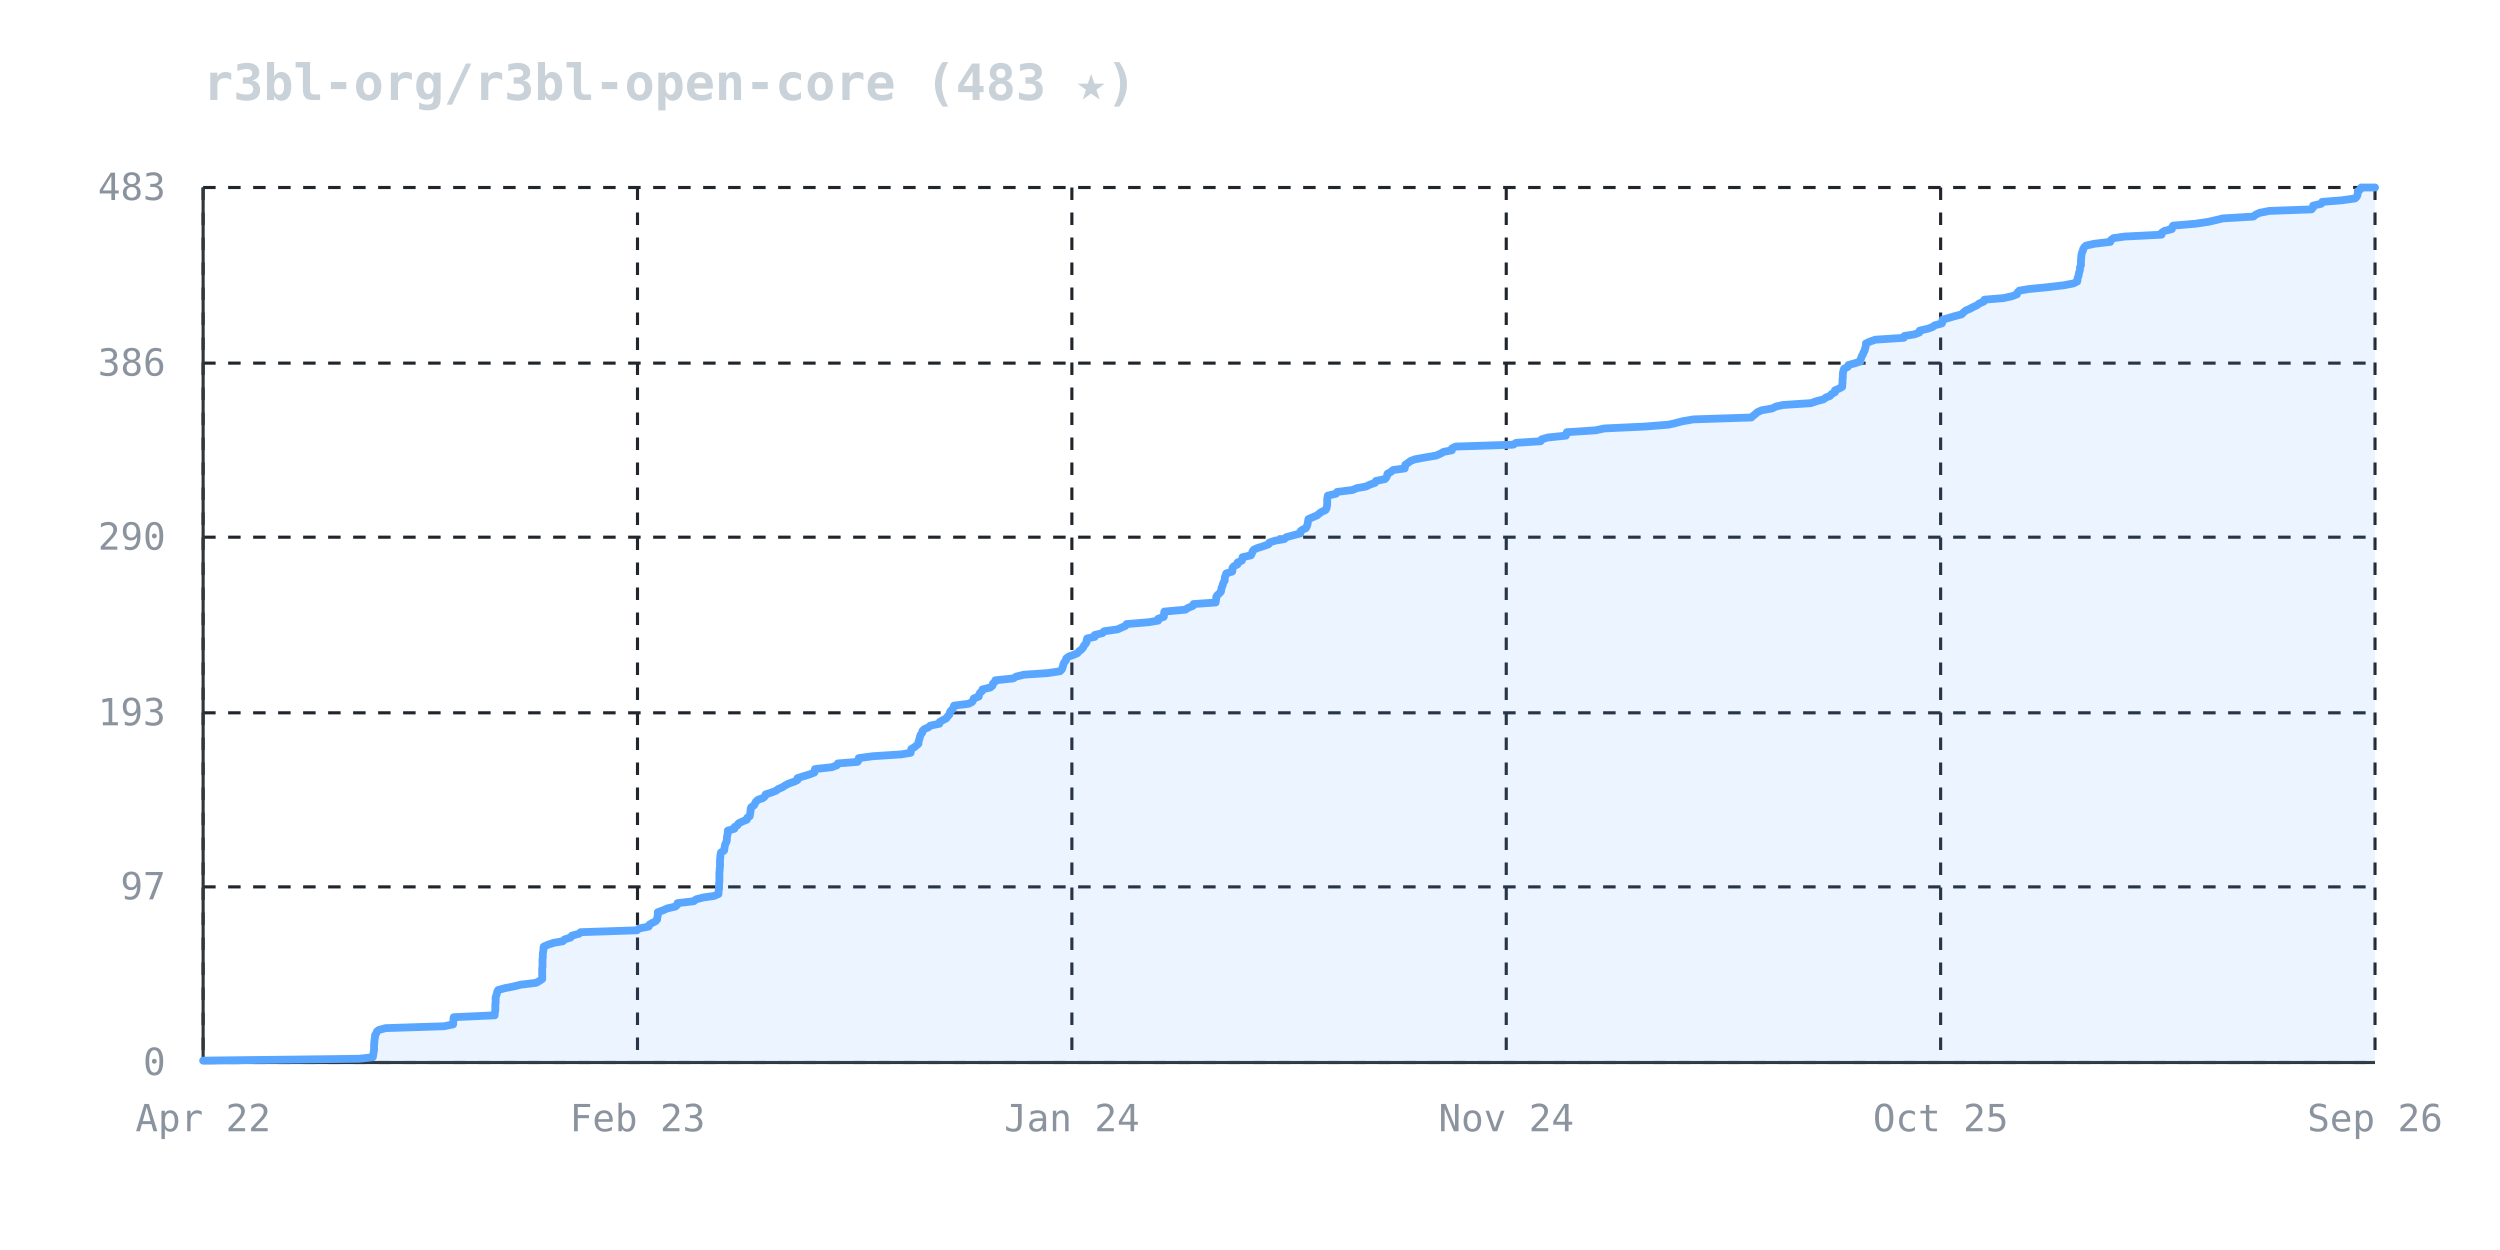
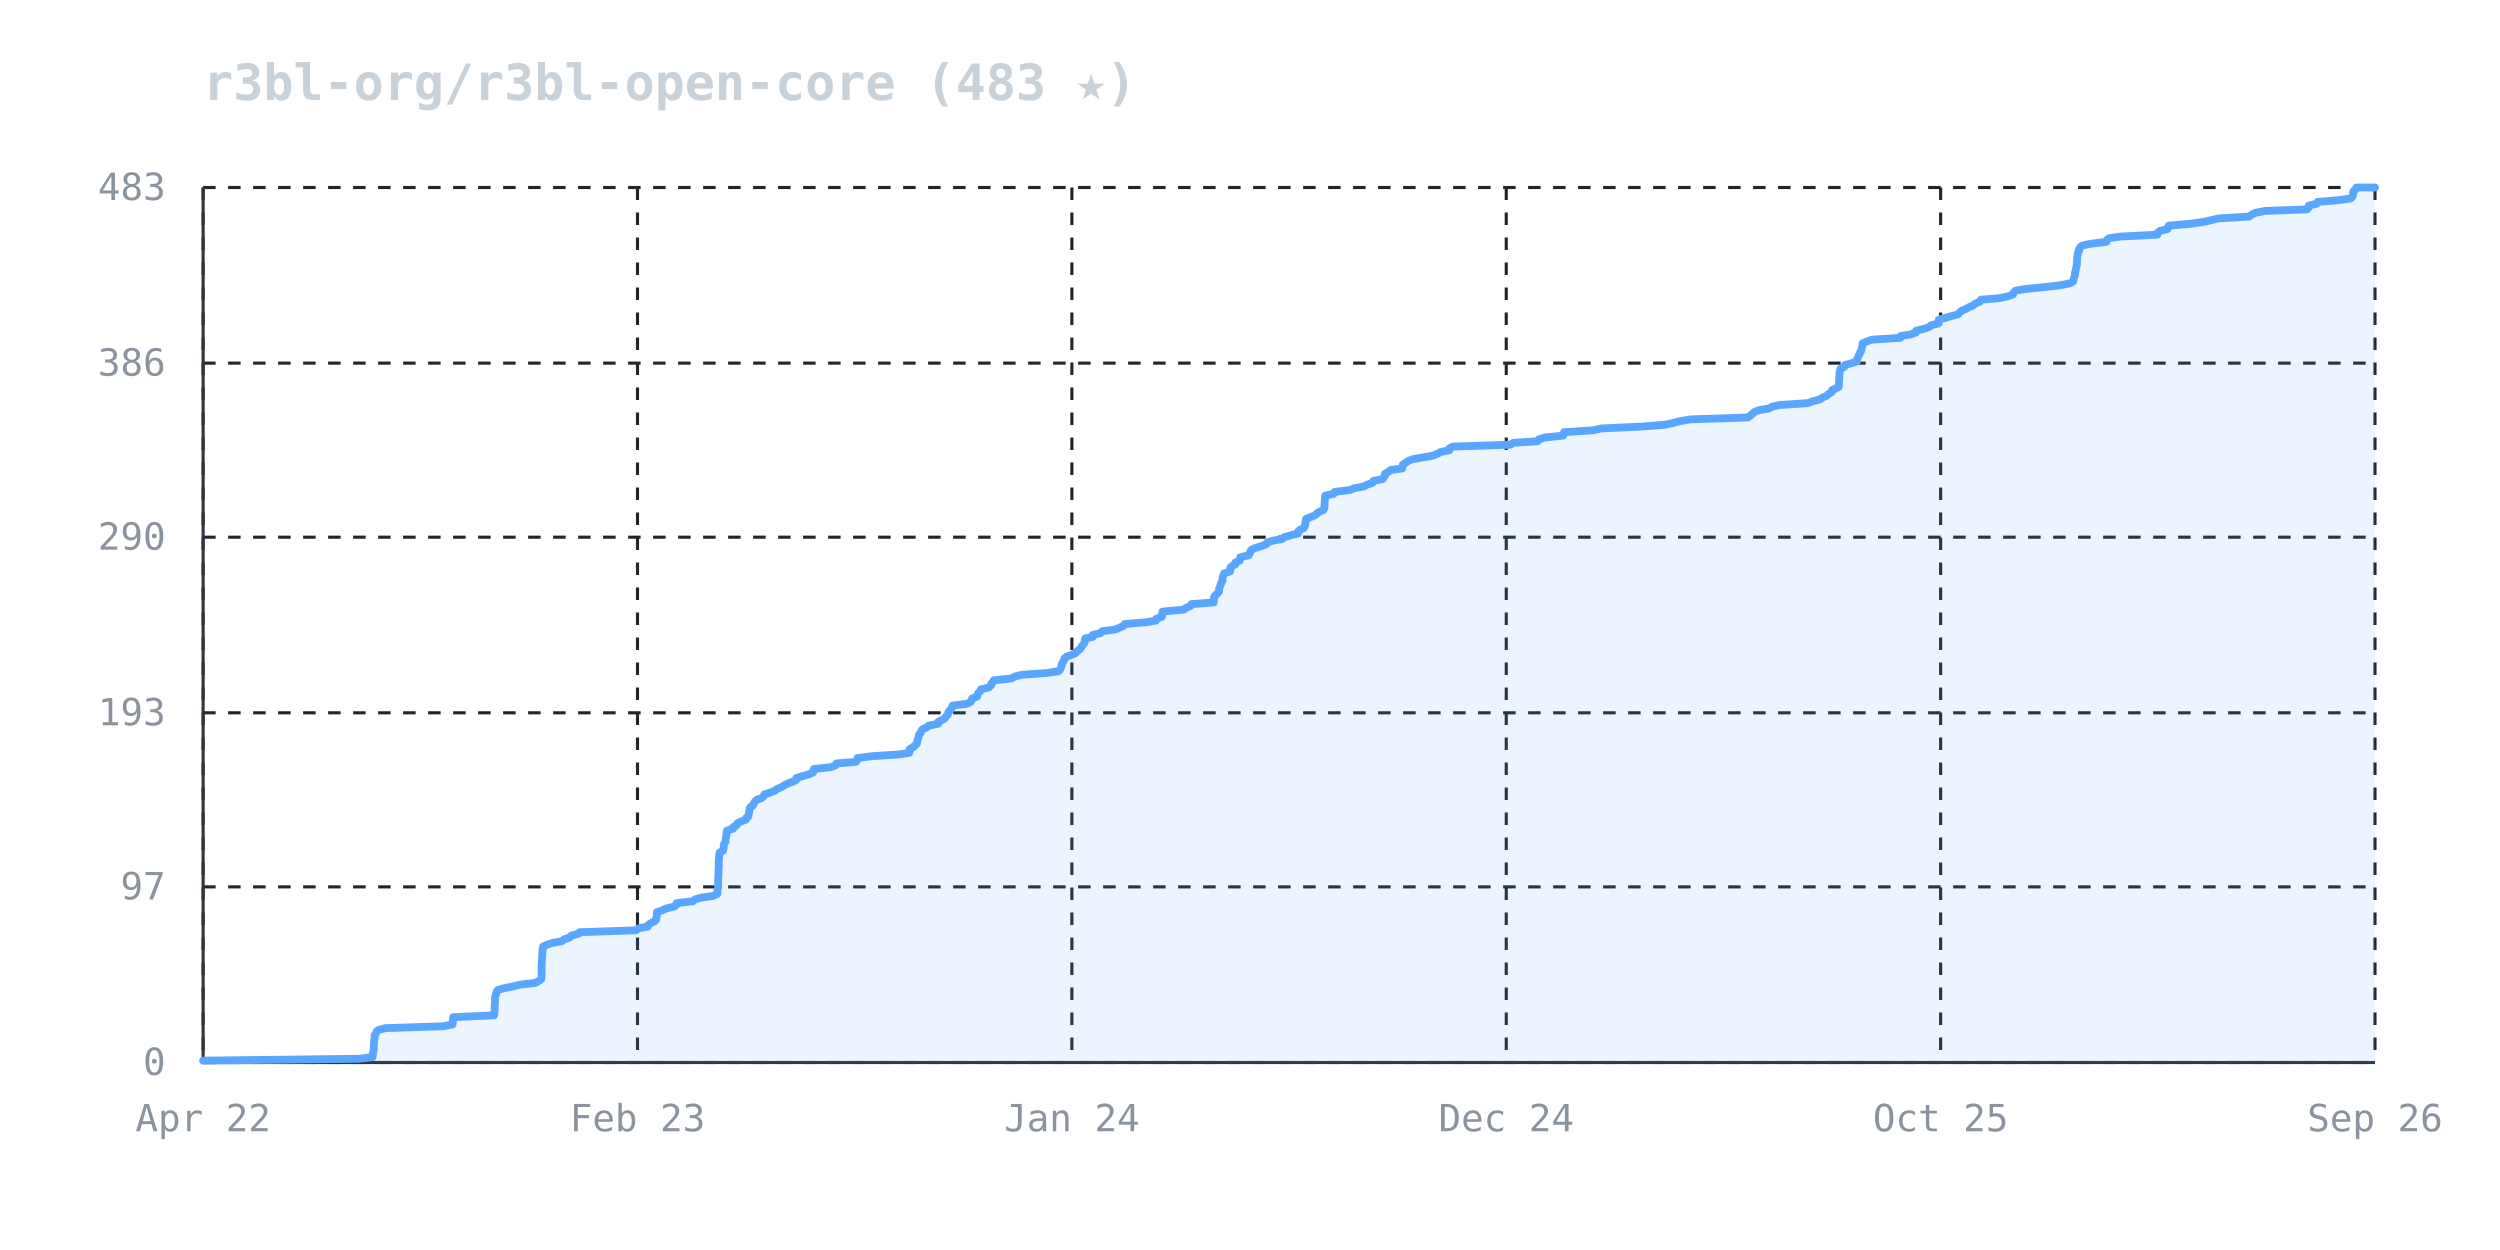
<svg xmlns="http://www.w3.org/2000/svg" viewBox="0 0 800 400" width="100%" height="100%" style="background-color: #0d1117; font-family: Iosevka, 'JetBrains Mono', 'Fira Code', 'Cascadia Code', ui-monospace, SFMono-Regular, Menlo, Monaco, Consolas, monospace;">
  <style>
    .title { fill: #c9d1d9; font-size: 16px; font-weight: 600; font-family: Iosevka, 'JetBrains Mono', 'Fira Code', 'Cascadia Code', ui-monospace, SFMono-Regular, Menlo, Monaco, Consolas, monospace; }
    .axis-line { stroke: #30363d; stroke-width: 1; }
    .line-path { fill: none; stroke: #58a6ff; stroke-width: 2.5; stroke-linejoin: round; stroke-linecap: round; }
    .area-path { fill: #58a6ff; fill-opacity: 0.12; }
  </style>
  <text x="65" y="32" class="title">r3bl-org/r3bl-open-core (483 ★)</text>
  <g id="grid">
    <line x1="65" y1="340.0" x2="760" y2="340.0" stroke="#21262d" stroke-dasharray="4,4" />
    <text x="53" y="344.0" fill="#8b949e" font-size="12" text-anchor="end" font-family="Iosevka, 'JetBrains Mono', 'Fira Code', 'Cascadia Code', ui-monospace, SFMono-Regular, Menlo, Monaco, Consolas, monospace">0</text>
    <line x1="65" y1="283.8" x2="760" y2="283.8" stroke="#21262d" stroke-dasharray="4,4" />
    <text x="53" y="287.8" fill="#8b949e" font-size="12" text-anchor="end" font-family="Iosevka, 'JetBrains Mono', 'Fira Code', 'Cascadia Code', ui-monospace, SFMono-Regular, Menlo, Monaco, Consolas, monospace">97</text>
    <line x1="65" y1="228.1" x2="760" y2="228.1" stroke="#21262d" stroke-dasharray="4,4" />
    <text x="53" y="232.1" fill="#8b949e" font-size="12" text-anchor="end" font-family="Iosevka, 'JetBrains Mono', 'Fira Code', 'Cascadia Code', ui-monospace, SFMono-Regular, Menlo, Monaco, Consolas, monospace">193</text>
    <line x1="65" y1="171.9" x2="760" y2="171.9" stroke="#21262d" stroke-dasharray="4,4" />
    <text x="53" y="175.9" fill="#8b949e" font-size="12" text-anchor="end" font-family="Iosevka, 'JetBrains Mono', 'Fira Code', 'Cascadia Code', ui-monospace, SFMono-Regular, Menlo, Monaco, Consolas, monospace">290</text>
    <line x1="65" y1="116.2" x2="760" y2="116.2" stroke="#21262d" stroke-dasharray="4,4" />
    <text x="53" y="120.2" fill="#8b949e" font-size="12" text-anchor="end" font-family="Iosevka, 'JetBrains Mono', 'Fira Code', 'Cascadia Code', ui-monospace, SFMono-Regular, Menlo, Monaco, Consolas, monospace">386</text>
    <line x1="65" y1="60.0" x2="760" y2="60.0" stroke="#21262d" stroke-dasharray="4,4" />
    <text x="53" y="64.0" fill="#8b949e" font-size="12" text-anchor="end" font-family="Iosevka, 'JetBrains Mono', 'Fira Code', 'Cascadia Code', ui-monospace, SFMono-Regular, Menlo, Monaco, Consolas, monospace">483</text>
    <line x1="65.0" y1="60" x2="65.0" y2="340" stroke="#21262d" stroke-dasharray="4,4" />
    <text x="65.0" y="362.0" fill="#8b949e" font-size="12" text-anchor="middle" font-family="Iosevka, 'JetBrains Mono', 'Fira Code', 'Cascadia Code', ui-monospace, SFMono-Regular, Menlo, Monaco, Consolas, monospace">Apr 22</text>
    <line x1="204.0" y1="60" x2="204.0" y2="340" stroke="#21262d" stroke-dasharray="4,4" />
    <text x="204.0" y="362.0" fill="#8b949e" font-size="12" text-anchor="middle" font-family="Iosevka, 'JetBrains Mono', 'Fira Code', 'Cascadia Code', ui-monospace, SFMono-Regular, Menlo, Monaco, Consolas, monospace">Feb 23</text>
    <line x1="343.0" y1="60" x2="343.0" y2="340" stroke="#21262d" stroke-dasharray="4,4" />
    <text x="343.0" y="362.0" fill="#8b949e" font-size="12" text-anchor="middle" font-family="Iosevka, 'JetBrains Mono', 'Fira Code', 'Cascadia Code', ui-monospace, SFMono-Regular, Menlo, Monaco, Consolas, monospace">Jan 24</text>
    <line x1="482.0" y1="60" x2="482.0" y2="340" stroke="#21262d" stroke-dasharray="4,4" />
-     <text x="482.0" y="362.0" fill="#8b949e" font-size="12" text-anchor="middle" font-family="Iosevka, 'JetBrains Mono', 'Fira Code', 'Cascadia Code', ui-monospace, SFMono-Regular, Menlo, Monaco, Consolas, monospace">Nov 24</text>
+     <text x="482.0" y="362.0" fill="#8b949e" font-size="12" text-anchor="middle" font-family="Iosevka, 'JetBrains Mono', 'Fira Code', 'Cascadia Code', ui-monospace, SFMono-Regular, Menlo, Monaco, Consolas, monospace">Dec 24</text>
    <line x1="621.0" y1="60" x2="621.0" y2="340" stroke="#21262d" stroke-dasharray="4,4" />
    <text x="621.0" y="362.0" fill="#8b949e" font-size="12" text-anchor="middle" font-family="Iosevka, 'JetBrains Mono', 'Fira Code', 'Cascadia Code', ui-monospace, SFMono-Regular, Menlo, Monaco, Consolas, monospace">Oct 25</text>
    <line x1="760.0" y1="60" x2="760.0" y2="340" stroke="#21262d" stroke-dasharray="4,4" />
    <text x="760.0" y="362.0" fill="#8b949e" font-size="12" text-anchor="middle" font-family="Iosevka, 'JetBrains Mono', 'Fira Code', 'Cascadia Code', ui-monospace, SFMono-Regular, Menlo, Monaco, Consolas, monospace">Sep 26</text>
  </g>
  <line x1="65" y1="340" x2="760" y2="340" class="axis-line" />
  <line x1="65" y1="60" x2="65" y2="340" class="axis-line" />
-   <polygon points="65.0,340.0 65.0,339.4 115.0,338.8 119.3,338.3 119.4,337.7 119.5,337.1 119.6,336.5 119.7,335.9 119.7,335.4 119.7,334.8 119.7,334.2 119.8,333.6 119.8,333.0 119.9,332.5 120.0,331.9 120.0,331.3 120.4,330.7 120.6,330.1 121.2,329.6 123.4,329.0 142.1,328.4 145.0,327.8 145.0,327.2 145.1,326.7 145.1,326.1 145.2,325.5 158.3,324.9 158.3,324.3 158.4,323.8 158.5,323.2 158.5,322.6 158.5,322.0 158.5,321.4 158.6,320.9 158.6,320.3 158.6,319.7 158.6,319.1 158.8,318.6 159.0,318.0 159.1,317.4 159.4,316.8 161.6,316.2 164.2,315.7 166.6,315.1 171.6,314.5 172.6,313.9 173.5,313.3 173.5,312.8 173.5,312.2 173.5,311.6 173.5,311.0 173.5,310.4 173.5,309.9 173.6,309.3 173.6,308.7 173.6,308.1 173.6,307.5 173.6,307.0 173.7,306.4 173.7,305.8 173.7,305.2 173.8,304.6 173.9,304.1 173.9,303.5 174.0,302.9 175.4,302.3 177.2,301.7 180.1,301.2 180.7,300.6 182.6,300.0 183.0,299.4 185.3,298.8 185.8,298.3 203.8,297.7 204.5,297.1 207.6,296.5 207.8,295.9 208.6,295.4 209.8,294.8 210.3,294.2 210.3,293.6 210.5,293.0 210.5,292.5 210.5,291.9 212.2,291.3 213.5,290.7 216.1,290.1 216.7,289.6 216.8,289.0 222.0,288.4 222.7,287.8 225.0,287.2 228.5,286.7 229.9,286.1 229.9,285.5 230.0,284.9 230.1,284.3 230.1,283.8 230.1,283.2 230.1,282.6 230.2,282.0 230.2,281.4 230.2,280.9 230.2,280.3 230.2,279.7 230.2,279.1 230.3,278.6 230.3,278.0 230.4,277.4 230.4,276.8 230.4,276.2 230.4,275.7 230.4,275.1 230.5,274.5 230.5,273.9 230.6,273.3 230.7,272.8 231.7,272.2 231.8,271.6 231.9,271.0 232.0,270.4 232.2,269.9 232.5,269.3 232.6,268.7 232.6,268.1 232.7,267.5 232.8,267.0 232.9,266.4 232.9,265.8 235.0,265.2 235.1,264.6 236.0,264.1 236.3,263.5 237.5,262.9 239.0,262.3 239.1,261.7 239.9,261.2 240.0,260.6 240.1,260.0 240.2,259.4 240.2,258.8 240.4,258.3 241.3,257.7 241.6,257.1 241.9,256.5 242.6,255.9 244.1,255.4 244.8,254.8 245.0,254.2 246.9,253.6 248.4,253.0 249.0,252.5 250.4,251.9 251.3,251.3 252.5,250.7 254.2,250.1 255.2,249.6 255.2,249.0 257.1,248.4 259.1,247.8 260.6,247.2 260.7,246.7 260.8,246.1 266.2,245.5 267.8,244.9 268.1,244.3 274.4,243.8 274.8,243.2 274.8,242.6 279.2,242.0 288.4,241.4 291.4,240.9 291.5,240.3 291.6,239.7 292.6,239.1 293.2,238.6 293.9,238.0 293.9,237.4 294.1,236.8 294.3,236.2 294.4,235.7 294.6,235.1 295.1,234.5 295.2,233.9 295.8,233.3 297.0,232.8 297.7,232.2 300.6,231.6 300.7,231.0 301.8,230.4 302.8,229.9 303.2,229.3 303.8,228.7 303.9,228.1 304.2,227.5 304.8,227.0 305.1,226.4 305.3,225.8 310.0,225.2 311.1,224.6 311.4,224.1 311.6,223.5 313.2,222.9 313.3,222.3 313.6,221.7 314.2,221.2 314.4,220.6 316.9,220.0 317.6,219.4 317.7,218.8 318.3,218.3 318.5,217.7 324.2,217.1 325.2,216.5 327.7,215.9 335.2,215.4 339.2,214.8 339.8,214.2 340.0,213.6 340.2,213.0 340.3,212.5 340.6,211.9 341.1,211.3 341.2,210.7 342.0,210.1 343.4,209.6 344.8,209.0 345.3,208.4 346.1,207.8 346.6,207.2 346.8,206.7 347.3,206.1 347.7,205.5 347.7,204.9 347.9,204.3 350.3,203.8 350.3,203.2 352.8,202.6 353.3,202.0 357.6,201.4 358.7,200.9 360.1,200.3 360.5,199.7 367.7,199.1 370.6,198.6 370.6,198.0 372.4,197.4 372.5,196.8 372.5,196.2 372.6,195.7 379.3,195.1 380.2,194.5 381.7,193.9 381.9,193.3 389.0,192.8 389.1,192.2 389.2,191.6 389.2,191.0 389.6,190.4 390.2,189.9 390.7,189.3 390.8,188.7 390.9,188.1 391.2,187.5 391.3,187.0 391.5,186.4 391.9,185.8 391.9,185.2 392.0,184.6 392.2,184.1 392.4,183.5 394.3,182.9 394.4,182.3 394.4,181.7 394.8,181.2 396.0,180.6 396.0,180.0 397.4,179.4 397.6,178.8 397.6,178.3 400.3,177.7 400.6,177.1 400.8,176.5 401.2,175.9 402.3,175.4 404.2,174.8 405.9,174.2 406.2,173.6 408.1,173.0 411.0,172.5 411.6,171.9 413.8,171.3 416.1,170.7 416.1,170.1 416.6,169.6 417.9,169.0 418.2,168.4 418.4,167.8 418.5,167.2 418.6,166.7 418.7,166.1 420.1,165.5 421.5,164.9 422.2,164.3 422.9,163.8 424.2,163.2 424.5,162.6 424.6,162.0 424.7,161.4 424.7,160.9 424.7,160.3 424.7,159.7 424.8,159.1 424.9,158.6 427.5,158.0 427.9,157.4 432.8,156.8 434.2,156.2 437.1,155.7 438.3,155.1 440.0,154.5 440.3,153.9 443.2,153.3 443.6,152.8 443.9,152.2 444.0,151.6 445.1,151.0 445.8,150.4 449.5,149.9 449.6,149.3 449.7,148.7 450.6,148.1 451.4,147.5 452.7,147.0 455.9,146.4 459.5,145.8 460.9,145.2 461.9,144.6 464.6,144.1 464.6,143.5 465.8,142.9 484.2,142.3 485.2,141.7 493.0,141.2 493.3,140.6 495.3,140.0 501.1,139.4 501.2,138.8 501.4,138.3 510.6,137.7 513.4,137.1 526.3,136.5 533.9,135.9 536.1,135.4 538.4,134.8 541.9,134.2 560.4,133.6 561.1,133.0 561.7,132.5 562.4,131.9 563.7,131.3 567.1,130.7 568.3,130.1 570.5,129.6 579.5,129.0 581.2,128.4 583.5,127.8 584.3,127.2 585.6,126.7 586.1,126.1 587.2,125.5 587.2,124.9 588.6,124.3 589.5,123.8 589.5,123.2 589.6,122.6 589.6,122.0 589.6,121.4 589.7,120.9 589.7,120.3 589.7,119.7 589.8,119.1 589.9,118.6 590.1,118.0 591.3,117.4 591.5,116.8 593.7,116.2 595.3,115.7 595.3,115.1 595.6,114.5 595.8,113.9 596.2,113.3 596.3,112.8 596.7,112.2 596.8,111.6 597.0,111.0 597.1,110.4 597.1,109.9 598.4,109.3 600.1,108.7 609.2,108.1 609.4,107.5 612.6,107.0 614.2,106.4 614.3,105.8 616.9,105.2 618.5,104.6 619.1,104.1 621.4,103.5 621.6,102.9 621.6,102.3 623.7,101.7 625.4,101.2 627.7,100.6 628.3,100.0 629.0,99.4 630.4,98.8 631.3,98.3 632.6,97.7 633.4,97.1 634.8,96.5 635.0,95.9 641.1,95.4 643.8,94.8 645.4,94.2 645.6,93.6 646.2,93.0 649.2,92.5 655.2,91.9 660.3,91.3 663.5,90.7 664.7,90.1 664.8,89.6 664.8,89.0 665.1,88.4 665.2,87.8 665.3,87.2 665.5,86.7 665.6,86.1 665.6,85.5 665.9,84.9 665.9,84.3 665.9,83.8 665.9,83.2 666.0,82.6 666.0,82.0 666.1,81.4 666.2,80.9 666.5,80.3 666.6,79.7 667.0,79.1 667.5,78.6 670.2,78.0 675.3,77.4 675.5,76.8 676.3,76.2 679.8,75.7 691.7,75.1 691.7,74.5 692.6,73.9 695.0,73.3 695.0,72.8 695.4,72.2 702.5,71.6 706.6,71.0 709.2,70.4 711.2,69.9 721.1,69.3 721.8,68.7 723.1,68.1 726.1,67.5 739.7,67.0 740.2,66.4 740.2,65.8 742.8,65.2 743.1,64.6 749.4,64.1 753.6,63.5 754.2,62.9 754.4,62.3 754.5,61.7 754.5,61.2 755.3,60.6 755.6,60.0 760.0,60.0 760.0,340.0" class="area-path" />
-   <polyline points="65.0,339.4 115.0,338.8 119.3,338.3 119.4,337.7 119.5,337.1 119.6,336.5 119.7,335.9 119.7,335.4 119.7,334.8 119.7,334.2 119.8,333.6 119.8,333.0 119.9,332.5 120.0,331.9 120.0,331.3 120.4,330.7 120.6,330.1 121.2,329.6 123.4,329.0 142.1,328.4 145.0,327.8 145.0,327.2 145.1,326.7 145.1,326.1 145.2,325.5 158.3,324.9 158.3,324.3 158.4,323.8 158.5,323.2 158.5,322.6 158.5,322.0 158.5,321.4 158.6,320.9 158.6,320.3 158.6,319.7 158.6,319.1 158.8,318.6 159.0,318.0 159.1,317.4 159.4,316.8 161.6,316.2 164.2,315.7 166.6,315.1 171.6,314.5 172.6,313.9 173.5,313.3 173.5,312.8 173.5,312.2 173.5,311.6 173.5,311.0 173.5,310.4 173.5,309.9 173.6,309.3 173.6,308.7 173.6,308.1 173.6,307.5 173.6,307.0 173.7,306.4 173.7,305.8 173.7,305.2 173.8,304.6 173.9,304.1 173.9,303.5 174.0,302.9 175.4,302.3 177.2,301.7 180.1,301.2 180.7,300.6 182.6,300.0 183.0,299.4 185.3,298.8 185.8,298.3 203.8,297.7 204.5,297.1 207.6,296.5 207.8,295.9 208.6,295.4 209.8,294.8 210.3,294.2 210.3,293.6 210.5,293.0 210.5,292.5 210.5,291.9 212.2,291.3 213.5,290.7 216.1,290.1 216.7,289.6 216.8,289.0 222.0,288.4 222.7,287.8 225.0,287.2 228.5,286.7 229.9,286.1 229.9,285.5 230.0,284.9 230.1,284.3 230.1,283.8 230.1,283.2 230.1,282.6 230.2,282.0 230.2,281.4 230.2,280.9 230.2,280.3 230.2,279.7 230.2,279.1 230.3,278.6 230.3,278.0 230.4,277.4 230.4,276.8 230.4,276.2 230.4,275.7 230.4,275.1 230.5,274.5 230.5,273.9 230.6,273.3 230.7,272.8 231.7,272.2 231.8,271.6 231.9,271.0 232.0,270.4 232.2,269.9 232.5,269.3 232.6,268.7 232.6,268.1 232.7,267.5 232.8,267.0 232.9,266.4 232.9,265.8 235.0,265.2 235.1,264.6 236.0,264.1 236.3,263.5 237.5,262.9 239.0,262.3 239.1,261.7 239.9,261.2 240.0,260.6 240.1,260.0 240.2,259.4 240.2,258.8 240.4,258.3 241.3,257.7 241.6,257.1 241.9,256.5 242.6,255.9 244.1,255.4 244.8,254.8 245.0,254.2 246.9,253.6 248.4,253.0 249.0,252.5 250.4,251.9 251.3,251.3 252.5,250.7 254.2,250.1 255.2,249.6 255.2,249.0 257.1,248.4 259.1,247.8 260.6,247.2 260.7,246.7 260.8,246.1 266.2,245.5 267.8,244.9 268.1,244.3 274.4,243.8 274.8,243.2 274.8,242.6 279.2,242.0 288.4,241.4 291.4,240.9 291.5,240.3 291.6,239.7 292.6,239.1 293.2,238.6 293.9,238.0 293.9,237.4 294.1,236.8 294.3,236.2 294.4,235.7 294.6,235.1 295.1,234.5 295.2,233.9 295.8,233.3 297.0,232.8 297.7,232.2 300.6,231.6 300.7,231.0 301.8,230.4 302.8,229.9 303.2,229.3 303.8,228.7 303.9,228.1 304.2,227.5 304.8,227.0 305.1,226.4 305.3,225.8 310.0,225.2 311.1,224.6 311.4,224.1 311.6,223.5 313.2,222.9 313.3,222.3 313.6,221.7 314.2,221.2 314.4,220.6 316.9,220.0 317.6,219.4 317.7,218.8 318.3,218.3 318.5,217.7 324.2,217.1 325.2,216.5 327.7,215.9 335.2,215.4 339.2,214.8 339.8,214.2 340.0,213.6 340.2,213.0 340.3,212.5 340.6,211.9 341.1,211.3 341.2,210.7 342.0,210.1 343.4,209.6 344.8,209.0 345.3,208.4 346.1,207.8 346.6,207.2 346.8,206.7 347.3,206.1 347.7,205.5 347.7,204.9 347.9,204.3 350.3,203.8 350.3,203.2 352.8,202.6 353.3,202.0 357.6,201.4 358.7,200.9 360.1,200.3 360.5,199.7 367.7,199.1 370.6,198.6 370.6,198.0 372.4,197.4 372.5,196.8 372.5,196.2 372.6,195.7 379.3,195.1 380.2,194.5 381.7,193.9 381.9,193.3 389.0,192.8 389.1,192.2 389.2,191.6 389.2,191.0 389.6,190.4 390.2,189.9 390.7,189.3 390.8,188.7 390.9,188.1 391.2,187.5 391.3,187.0 391.5,186.4 391.9,185.8 391.9,185.2 392.0,184.6 392.2,184.1 392.4,183.5 394.3,182.9 394.4,182.3 394.4,181.7 394.8,181.2 396.0,180.6 396.0,180.0 397.4,179.4 397.6,178.8 397.6,178.3 400.3,177.7 400.6,177.1 400.8,176.5 401.2,175.9 402.3,175.4 404.2,174.8 405.9,174.2 406.2,173.6 408.1,173.0 411.0,172.5 411.6,171.9 413.8,171.3 416.1,170.7 416.1,170.1 416.6,169.6 417.9,169.0 418.2,168.4 418.4,167.8 418.5,167.2 418.6,166.7 418.7,166.1 420.1,165.5 421.5,164.9 422.2,164.3 422.9,163.8 424.2,163.2 424.5,162.6 424.6,162.0 424.7,161.4 424.7,160.9 424.7,160.3 424.7,159.7 424.8,159.1 424.9,158.6 427.5,158.0 427.9,157.4 432.8,156.8 434.2,156.2 437.1,155.7 438.3,155.1 440.0,154.5 440.3,153.9 443.2,153.3 443.6,152.8 443.9,152.2 444.0,151.6 445.1,151.0 445.8,150.4 449.5,149.9 449.6,149.3 449.7,148.7 450.6,148.1 451.4,147.5 452.7,147.0 455.9,146.4 459.5,145.8 460.9,145.2 461.9,144.6 464.6,144.1 464.6,143.5 465.8,142.9 484.2,142.3 485.2,141.7 493.0,141.2 493.3,140.6 495.3,140.0 501.1,139.4 501.2,138.8 501.4,138.3 510.6,137.7 513.4,137.1 526.3,136.5 533.9,135.9 536.1,135.4 538.4,134.8 541.9,134.2 560.4,133.6 561.1,133.0 561.7,132.5 562.4,131.9 563.7,131.3 567.1,130.7 568.3,130.1 570.5,129.6 579.5,129.0 581.2,128.4 583.5,127.8 584.3,127.2 585.6,126.7 586.1,126.1 587.2,125.5 587.2,124.9 588.6,124.3 589.5,123.8 589.5,123.2 589.6,122.6 589.6,122.0 589.6,121.4 589.7,120.9 589.7,120.3 589.7,119.7 589.8,119.1 589.9,118.6 590.1,118.0 591.3,117.4 591.5,116.8 593.7,116.2 595.3,115.7 595.3,115.1 595.6,114.5 595.8,113.9 596.2,113.3 596.3,112.8 596.7,112.2 596.8,111.6 597.0,111.0 597.1,110.4 597.1,109.9 598.4,109.3 600.1,108.7 609.2,108.1 609.4,107.5 612.6,107.0 614.2,106.4 614.3,105.8 616.9,105.2 618.5,104.6 619.1,104.1 621.4,103.5 621.6,102.9 621.6,102.3 623.7,101.7 625.4,101.2 627.7,100.6 628.3,100.0 629.0,99.4 630.4,98.8 631.3,98.3 632.6,97.7 633.4,97.1 634.8,96.5 635.0,95.9 641.1,95.4 643.8,94.8 645.4,94.2 645.6,93.6 646.2,93.0 649.2,92.5 655.2,91.9 660.3,91.3 663.5,90.7 664.7,90.1 664.8,89.6 664.8,89.0 665.1,88.4 665.2,87.8 665.3,87.2 665.5,86.7 665.6,86.1 665.6,85.5 665.9,84.9 665.9,84.3 665.9,83.8 665.9,83.2 666.0,82.6 666.0,82.0 666.1,81.4 666.2,80.9 666.5,80.3 666.6,79.7 667.0,79.1 667.5,78.6 670.2,78.0 675.3,77.4 675.5,76.8 676.3,76.2 679.8,75.7 691.7,75.1 691.7,74.5 692.6,73.9 695.0,73.3 695.0,72.8 695.4,72.2 702.5,71.6 706.6,71.0 709.2,70.4 711.2,69.9 721.1,69.3 721.8,68.7 723.1,68.1 726.1,67.5 739.7,67.0 740.2,66.4 740.2,65.8 742.8,65.2 743.1,64.6 749.4,64.1 753.6,63.5 754.2,62.9 754.4,62.3 754.5,61.7 754.5,61.2 755.3,60.6 755.6,60.0 760.0,60.0" class="line-path" />
+   <polygon points="65.0,340.0 65.0,339.4 114.9,338.8 119.2,338.3 119.3,337.7 119.3,337.1 119.5,336.5 119.6,335.9 119.6,335.4 119.6,334.8 119.6,334.2 119.7,333.6 119.7,333.0 119.8,332.5 119.9,331.9 119.9,331.3 120.3,330.7 120.5,330.1 121.1,329.6 123.3,329.0 141.9,328.4 144.8,327.8 144.9,327.2 144.9,326.7 145.0,326.1 145.0,325.5 158.1,324.9 158.2,324.3 158.2,323.8 158.3,323.2 158.3,322.6 158.3,322.0 158.3,321.4 158.4,320.9 158.4,320.3 158.4,319.7 158.4,319.1 158.6,318.6 158.8,318.0 158.9,317.4 159.3,316.8 161.4,316.2 164.0,315.7 166.4,315.1 171.4,314.5 172.4,313.9 173.2,313.3 173.3,312.8 173.3,312.2 173.3,311.6 173.3,311.0 173.3,310.4 173.3,309.9 173.3,309.3 173.3,308.7 173.4,308.1 173.4,307.5 173.4,307.0 173.5,306.4 173.5,305.8 173.5,305.2 173.6,304.6 173.6,304.1 173.7,303.5 173.8,302.9 175.1,302.3 176.9,301.7 179.8,301.2 180.5,300.6 182.3,300.0 182.8,299.4 185.1,298.8 185.5,298.3 203.5,297.7 204.2,297.1 207.3,296.5 207.5,295.9 208.3,295.4 209.5,294.8 210.0,294.2 210.0,293.6 210.2,293.0 210.2,292.5 210.2,291.9 211.9,291.3 213.2,290.7 215.8,290.1 216.4,289.6 216.5,289.0 221.7,288.4 222.4,287.8 224.6,287.2 228.2,286.7 229.5,286.1 229.6,285.5 229.6,284.9 229.7,284.3 229.8,283.8 229.8,283.2 229.8,282.6 229.8,282.0 229.8,281.4 229.8,280.9 229.9,280.3 229.9,279.7 229.9,279.1 229.9,278.6 230.0,278.0 230.0,277.4 230.0,276.8 230.0,276.2 230.0,275.7 230.0,275.1 230.1,274.5 230.1,273.9 230.2,273.3 230.3,272.8 231.4,272.2 231.5,271.6 231.6,271.0 231.6,270.4 231.8,269.9 232.2,269.3 232.2,268.7 232.3,268.1 232.4,267.5 232.5,267.0 232.5,266.4 232.6,265.8 234.6,265.2 234.7,264.6 235.7,264.1 235.9,263.5 237.1,262.9 238.7,262.3 238.8,261.7 239.5,261.2 239.6,260.6 239.7,260.0 239.8,259.4 239.9,258.8 240.1,258.3 241.0,257.7 241.2,257.1 241.6,256.5 242.2,255.9 243.7,255.4 244.4,254.8 244.6,254.2 246.5,253.6 248.0,253.0 248.6,252.5 250.0,251.9 251.0,251.3 252.1,250.7 253.8,250.1 254.8,249.6 254.8,249.0 256.7,248.4 258.7,247.8 260.2,247.2 260.3,246.7 260.4,246.1 265.8,245.5 267.4,244.9 267.7,244.3 273.9,243.8 274.3,243.2 274.4,242.6 278.8,242.0 287.9,241.4 291.0,240.9 291.0,240.3 291.1,239.7 292.2,239.1 292.7,238.6 293.4,238.0 293.5,237.4 293.6,236.8 293.9,236.2 294.0,235.7 294.1,235.1 294.6,234.5 294.8,233.9 295.3,233.3 296.5,232.8 297.2,232.2 300.2,231.6 300.2,231.0 301.4,230.4 302.3,229.9 302.7,229.3 303.3,228.7 303.4,228.1 303.7,227.5 304.3,227.0 304.6,226.4 304.8,225.8 309.5,225.2 310.6,224.6 310.9,224.1 311.1,223.5 312.7,222.9 312.8,222.3 313.1,221.7 313.7,221.2 313.9,220.6 316.4,220.0 317.1,219.4 317.2,218.8 317.8,218.3 318.0,217.7 323.7,217.1 324.7,216.5 327.2,215.9 334.7,215.4 338.7,214.8 339.3,214.2 339.5,213.6 339.7,213.0 339.8,212.5 340.1,211.9 340.5,211.3 340.6,210.7 341.4,210.1 342.8,209.6 344.2,209.0 344.7,208.4 345.5,207.8 346.0,207.2 346.2,206.7 346.8,206.1 347.1,205.5 347.1,204.9 347.3,204.3 349.7,203.8 349.7,203.2 352.2,202.6 352.7,202.0 357.0,201.4 358.1,200.9 359.5,200.3 359.9,199.7 367.0,199.1 369.9,198.6 370.0,198.0 371.8,197.4 371.9,196.8 371.9,196.2 372.0,195.7 378.7,195.1 379.6,194.5 381.0,193.9 381.3,193.3 388.4,192.8 388.4,192.2 388.5,191.6 388.5,191.0 389.0,190.4 389.6,189.9 390.1,189.3 390.1,188.7 390.2,188.1 390.5,187.5 390.6,187.0 390.9,186.4 391.2,185.8 391.2,185.2 391.3,184.6 391.5,184.1 391.7,183.5 393.6,182.9 393.7,182.3 393.7,181.7 394.1,181.2 395.3,180.6 395.3,180.0 396.7,179.4 396.9,178.8 396.9,178.3 399.6,177.7 399.9,177.1 400.1,176.5 400.5,175.9 401.6,175.4 403.5,174.8 405.2,174.2 405.5,173.6 407.4,173.0 410.3,172.5 410.9,171.9 413.1,171.3 415.4,170.7 415.4,170.1 415.9,169.6 417.2,169.0 417.5,168.4 417.7,167.8 417.7,167.2 417.9,166.7 417.9,166.1 419.3,165.5 420.8,164.9 421.4,164.3 422.2,163.8 423.5,163.2 423.8,162.6 423.8,162.0 423.9,161.4 423.9,160.9 423.9,160.3 424.0,159.7 424.0,159.1 424.1,158.6 426.8,158.0 427.1,157.4 432.0,156.8 433.5,156.2 436.3,155.7 437.5,155.1 439.2,154.5 439.5,153.9 442.4,153.3 442.8,152.8 443.2,152.2 443.2,151.6 444.3,151.0 445.0,150.4 448.7,149.9 448.8,149.3 448.9,148.7 449.8,148.1 450.6,147.5 451.9,147.0 455.1,146.4 458.6,145.8 460.0,145.2 461.1,144.6 463.8,144.1 463.8,143.5 464.9,142.9 483.3,142.3 484.3,141.7 492.1,141.2 492.4,140.6 494.4,140.0 500.2,139.4 500.3,138.8 500.5,138.3 509.7,137.7 512.5,137.1 525.4,136.5 532.9,135.9 535.2,135.4 537.4,134.8 540.9,134.2 559.3,133.6 560.1,133.0 560.7,132.5 561.3,131.9 562.7,131.3 566.1,130.7 567.2,130.1 569.5,129.6 578.5,129.0 580.1,128.4 582.4,127.8 583.2,127.2 584.5,126.7 585.1,126.1 586.1,125.5 586.2,124.9 587.5,124.3 588.4,123.8 588.4,123.2 588.5,122.6 588.5,122.0 588.5,121.4 588.6,120.9 588.6,120.3 588.6,119.7 588.7,119.1 588.8,118.6 589.0,118.0 590.2,117.4 590.4,116.8 592.6,116.2 594.2,115.7 594.2,115.1 594.5,114.5 594.7,113.9 595.1,113.3 595.2,112.8 595.6,112.2 595.7,111.6 595.9,111.0 596.0,110.4 596.0,109.9 597.3,109.3 599.0,108.7 608.1,108.1 608.3,107.5 611.5,107.0 613.1,106.4 613.2,105.8 615.8,105.2 617.4,104.6 617.9,104.1 620.3,103.5 620.4,102.9 620.4,102.3 622.6,101.7 624.2,101.2 626.6,100.6 627.1,100.0 627.8,99.4 629.2,98.8 630.1,98.3 631.4,97.7 632.2,97.1 633.6,96.5 633.9,95.9 639.9,95.4 642.6,94.8 644.2,94.2 644.4,93.6 645.0,93.0 648.0,92.5 653.9,91.9 659.1,91.3 662.3,90.7 663.4,90.1 663.6,89.6 663.6,89.0 663.9,88.4 664.0,87.8 664.0,87.2 664.2,86.7 664.3,86.1 664.4,85.5 664.6,84.9 664.6,84.3 664.6,83.8 664.7,83.2 664.7,82.6 664.7,82.0 664.9,81.4 664.9,80.9 665.3,80.3 665.3,79.7 665.7,79.1 666.3,78.6 669.0,78.0 674.0,77.4 674.2,76.8 675.0,76.2 678.5,75.7 690.4,75.1 690.4,74.5 691.2,73.9 693.6,73.3 693.7,72.8 694.0,72.2 701.2,71.6 705.2,71.0 707.8,70.4 709.8,69.9 719.7,69.3 720.5,68.7 721.7,68.1 724.8,67.5 738.3,67.0 738.8,66.4 738.8,65.8 741.3,65.2 741.7,64.6 748.0,64.1 752.2,63.5 752.8,62.9 753.0,62.3 753.0,61.7 753.1,61.2 753.8,60.6 754.1,60.0 760.0,60.0 760.0,340.0" class="area-path" />
+   <polyline points="65.0,339.4 114.9,338.8 119.2,338.3 119.3,337.7 119.3,337.1 119.5,336.5 119.6,335.9 119.6,335.4 119.6,334.8 119.6,334.2 119.7,333.6 119.7,333.0 119.8,332.5 119.9,331.9 119.9,331.3 120.3,330.7 120.5,330.1 121.1,329.6 123.3,329.0 141.9,328.4 144.8,327.8 144.9,327.2 144.9,326.7 145.0,326.1 145.0,325.5 158.1,324.9 158.2,324.3 158.2,323.8 158.3,323.2 158.3,322.6 158.3,322.0 158.3,321.4 158.4,320.9 158.4,320.3 158.4,319.7 158.4,319.1 158.6,318.6 158.8,318.0 158.9,317.4 159.3,316.8 161.4,316.2 164.0,315.7 166.4,315.1 171.4,314.5 172.4,313.9 173.2,313.3 173.3,312.8 173.3,312.2 173.3,311.6 173.3,311.0 173.3,310.4 173.3,309.9 173.3,309.3 173.3,308.7 173.4,308.1 173.4,307.5 173.4,307.0 173.5,306.4 173.5,305.8 173.5,305.2 173.6,304.6 173.6,304.1 173.7,303.5 173.8,302.9 175.1,302.3 176.9,301.7 179.8,301.2 180.5,300.6 182.3,300.0 182.8,299.4 185.1,298.8 185.5,298.3 203.5,297.7 204.2,297.1 207.3,296.5 207.5,295.9 208.3,295.4 209.5,294.8 210.0,294.2 210.0,293.6 210.2,293.0 210.2,292.5 210.2,291.9 211.9,291.3 213.2,290.7 215.8,290.1 216.4,289.6 216.5,289.0 221.7,288.4 222.4,287.8 224.6,287.2 228.2,286.7 229.5,286.1 229.6,285.5 229.6,284.9 229.7,284.3 229.8,283.8 229.8,283.2 229.8,282.6 229.8,282.0 229.8,281.4 229.8,280.9 229.9,280.3 229.9,279.7 229.9,279.1 229.9,278.6 230.0,278.0 230.0,277.4 230.0,276.8 230.0,276.2 230.0,275.7 230.0,275.1 230.1,274.5 230.1,273.9 230.2,273.3 230.3,272.8 231.4,272.2 231.5,271.6 231.6,271.0 231.6,270.4 231.8,269.9 232.2,269.3 232.2,268.7 232.3,268.1 232.4,267.5 232.5,267.0 232.5,266.4 232.6,265.8 234.6,265.2 234.7,264.6 235.7,264.1 235.9,263.5 237.1,262.9 238.7,262.3 238.8,261.7 239.5,261.2 239.6,260.6 239.7,260.0 239.8,259.4 239.9,258.8 240.1,258.3 241.0,257.7 241.2,257.1 241.6,256.5 242.2,255.9 243.7,255.4 244.4,254.8 244.6,254.2 246.5,253.6 248.0,253.0 248.6,252.5 250.0,251.9 251.0,251.3 252.1,250.7 253.8,250.1 254.8,249.6 254.8,249.0 256.7,248.4 258.7,247.8 260.2,247.2 260.3,246.7 260.4,246.1 265.8,245.5 267.4,244.9 267.7,244.3 273.9,243.8 274.3,243.2 274.4,242.6 278.8,242.0 287.9,241.4 291.0,240.9 291.0,240.3 291.1,239.7 292.2,239.1 292.7,238.6 293.4,238.0 293.5,237.4 293.6,236.8 293.9,236.2 294.0,235.7 294.1,235.1 294.6,234.5 294.8,233.9 295.3,233.3 296.5,232.8 297.2,232.2 300.2,231.6 300.2,231.0 301.4,230.4 302.3,229.9 302.7,229.3 303.3,228.7 303.4,228.1 303.7,227.5 304.3,227.0 304.6,226.4 304.8,225.8 309.5,225.2 310.6,224.6 310.9,224.1 311.1,223.5 312.7,222.9 312.8,222.3 313.1,221.7 313.7,221.2 313.9,220.6 316.4,220.0 317.1,219.4 317.2,218.8 317.8,218.3 318.0,217.7 323.7,217.1 324.7,216.5 327.2,215.9 334.7,215.4 338.7,214.8 339.3,214.2 339.5,213.6 339.7,213.0 339.8,212.5 340.1,211.9 340.5,211.3 340.6,210.7 341.4,210.1 342.8,209.6 344.2,209.0 344.7,208.4 345.5,207.8 346.0,207.2 346.2,206.7 346.8,206.1 347.1,205.5 347.1,204.9 347.3,204.3 349.7,203.8 349.7,203.2 352.2,202.6 352.7,202.0 357.0,201.4 358.1,200.9 359.5,200.3 359.9,199.7 367.0,199.1 369.9,198.6 370.0,198.0 371.8,197.4 371.9,196.8 371.9,196.2 372.0,195.7 378.7,195.1 379.6,194.5 381.0,193.9 381.3,193.3 388.4,192.8 388.4,192.2 388.5,191.6 388.5,191.0 389.0,190.4 389.6,189.9 390.1,189.3 390.1,188.7 390.2,188.1 390.5,187.5 390.6,187.0 390.9,186.4 391.2,185.8 391.2,185.2 391.3,184.6 391.5,184.1 391.7,183.5 393.6,182.9 393.7,182.3 393.7,181.7 394.1,181.2 395.3,180.6 395.3,180.0 396.7,179.4 396.9,178.8 396.9,178.3 399.6,177.7 399.9,177.1 400.1,176.5 400.5,175.9 401.6,175.4 403.5,174.8 405.2,174.2 405.5,173.6 407.4,173.0 410.3,172.5 410.9,171.9 413.1,171.3 415.4,170.7 415.4,170.1 415.9,169.6 417.2,169.0 417.5,168.4 417.7,167.8 417.7,167.2 417.9,166.7 417.9,166.1 419.3,165.5 420.8,164.9 421.4,164.3 422.2,163.8 423.5,163.2 423.8,162.6 423.8,162.0 423.9,161.4 423.9,160.9 423.9,160.3 424.0,159.7 424.0,159.1 424.1,158.6 426.8,158.0 427.1,157.4 432.0,156.8 433.5,156.2 436.3,155.7 437.5,155.1 439.2,154.5 439.5,153.9 442.4,153.3 442.8,152.8 443.2,152.2 443.2,151.6 444.3,151.0 445.0,150.4 448.7,149.9 448.8,149.3 448.9,148.7 449.8,148.1 450.6,147.5 451.9,147.0 455.1,146.4 458.6,145.8 460.0,145.2 461.1,144.6 463.8,144.1 463.8,143.5 464.9,142.9 483.3,142.3 484.3,141.7 492.1,141.2 492.4,140.6 494.4,140.0 500.2,139.4 500.3,138.8 500.5,138.3 509.7,137.7 512.5,137.1 525.4,136.5 532.9,135.9 535.2,135.4 537.4,134.8 540.9,134.2 559.3,133.6 560.1,133.0 560.7,132.5 561.3,131.9 562.7,131.3 566.1,130.7 567.2,130.1 569.5,129.6 578.5,129.0 580.1,128.4 582.4,127.8 583.2,127.2 584.5,126.7 585.1,126.1 586.1,125.5 586.2,124.9 587.5,124.3 588.4,123.8 588.4,123.2 588.5,122.6 588.5,122.0 588.5,121.4 588.6,120.9 588.6,120.3 588.6,119.7 588.7,119.1 588.8,118.6 589.0,118.0 590.2,117.4 590.4,116.8 592.6,116.2 594.2,115.7 594.2,115.1 594.5,114.5 594.7,113.9 595.1,113.3 595.2,112.8 595.6,112.2 595.7,111.6 595.9,111.0 596.0,110.4 596.0,109.9 597.3,109.3 599.0,108.7 608.1,108.1 608.3,107.5 611.5,107.0 613.1,106.4 613.2,105.8 615.8,105.2 617.4,104.6 617.9,104.1 620.3,103.5 620.4,102.9 620.4,102.3 622.6,101.7 624.2,101.2 626.6,100.6 627.1,100.0 627.8,99.4 629.2,98.8 630.1,98.3 631.4,97.7 632.2,97.1 633.6,96.5 633.9,95.9 639.9,95.4 642.6,94.8 644.2,94.2 644.4,93.6 645.0,93.0 648.0,92.5 653.9,91.9 659.1,91.3 662.3,90.7 663.4,90.1 663.6,89.6 663.6,89.0 663.9,88.4 664.0,87.8 664.0,87.2 664.2,86.7 664.3,86.1 664.4,85.5 664.6,84.9 664.6,84.3 664.6,83.8 664.7,83.2 664.7,82.6 664.7,82.0 664.9,81.4 664.9,80.9 665.3,80.3 665.3,79.7 665.7,79.1 666.3,78.6 669.0,78.0 674.0,77.4 674.2,76.8 675.0,76.2 678.5,75.7 690.4,75.1 690.4,74.5 691.2,73.9 693.6,73.3 693.7,72.8 694.0,72.2 701.2,71.6 705.2,71.0 707.8,70.4 709.8,69.9 719.7,69.3 720.5,68.7 721.7,68.1 724.8,67.5 738.3,67.0 738.8,66.4 738.8,65.8 741.3,65.2 741.7,64.6 748.0,64.1 752.2,63.5 752.8,62.9 753.0,62.3 753.0,61.7 753.1,61.2 753.8,60.6 754.1,60.0 760.0,60.0" class="line-path" />
</svg>
